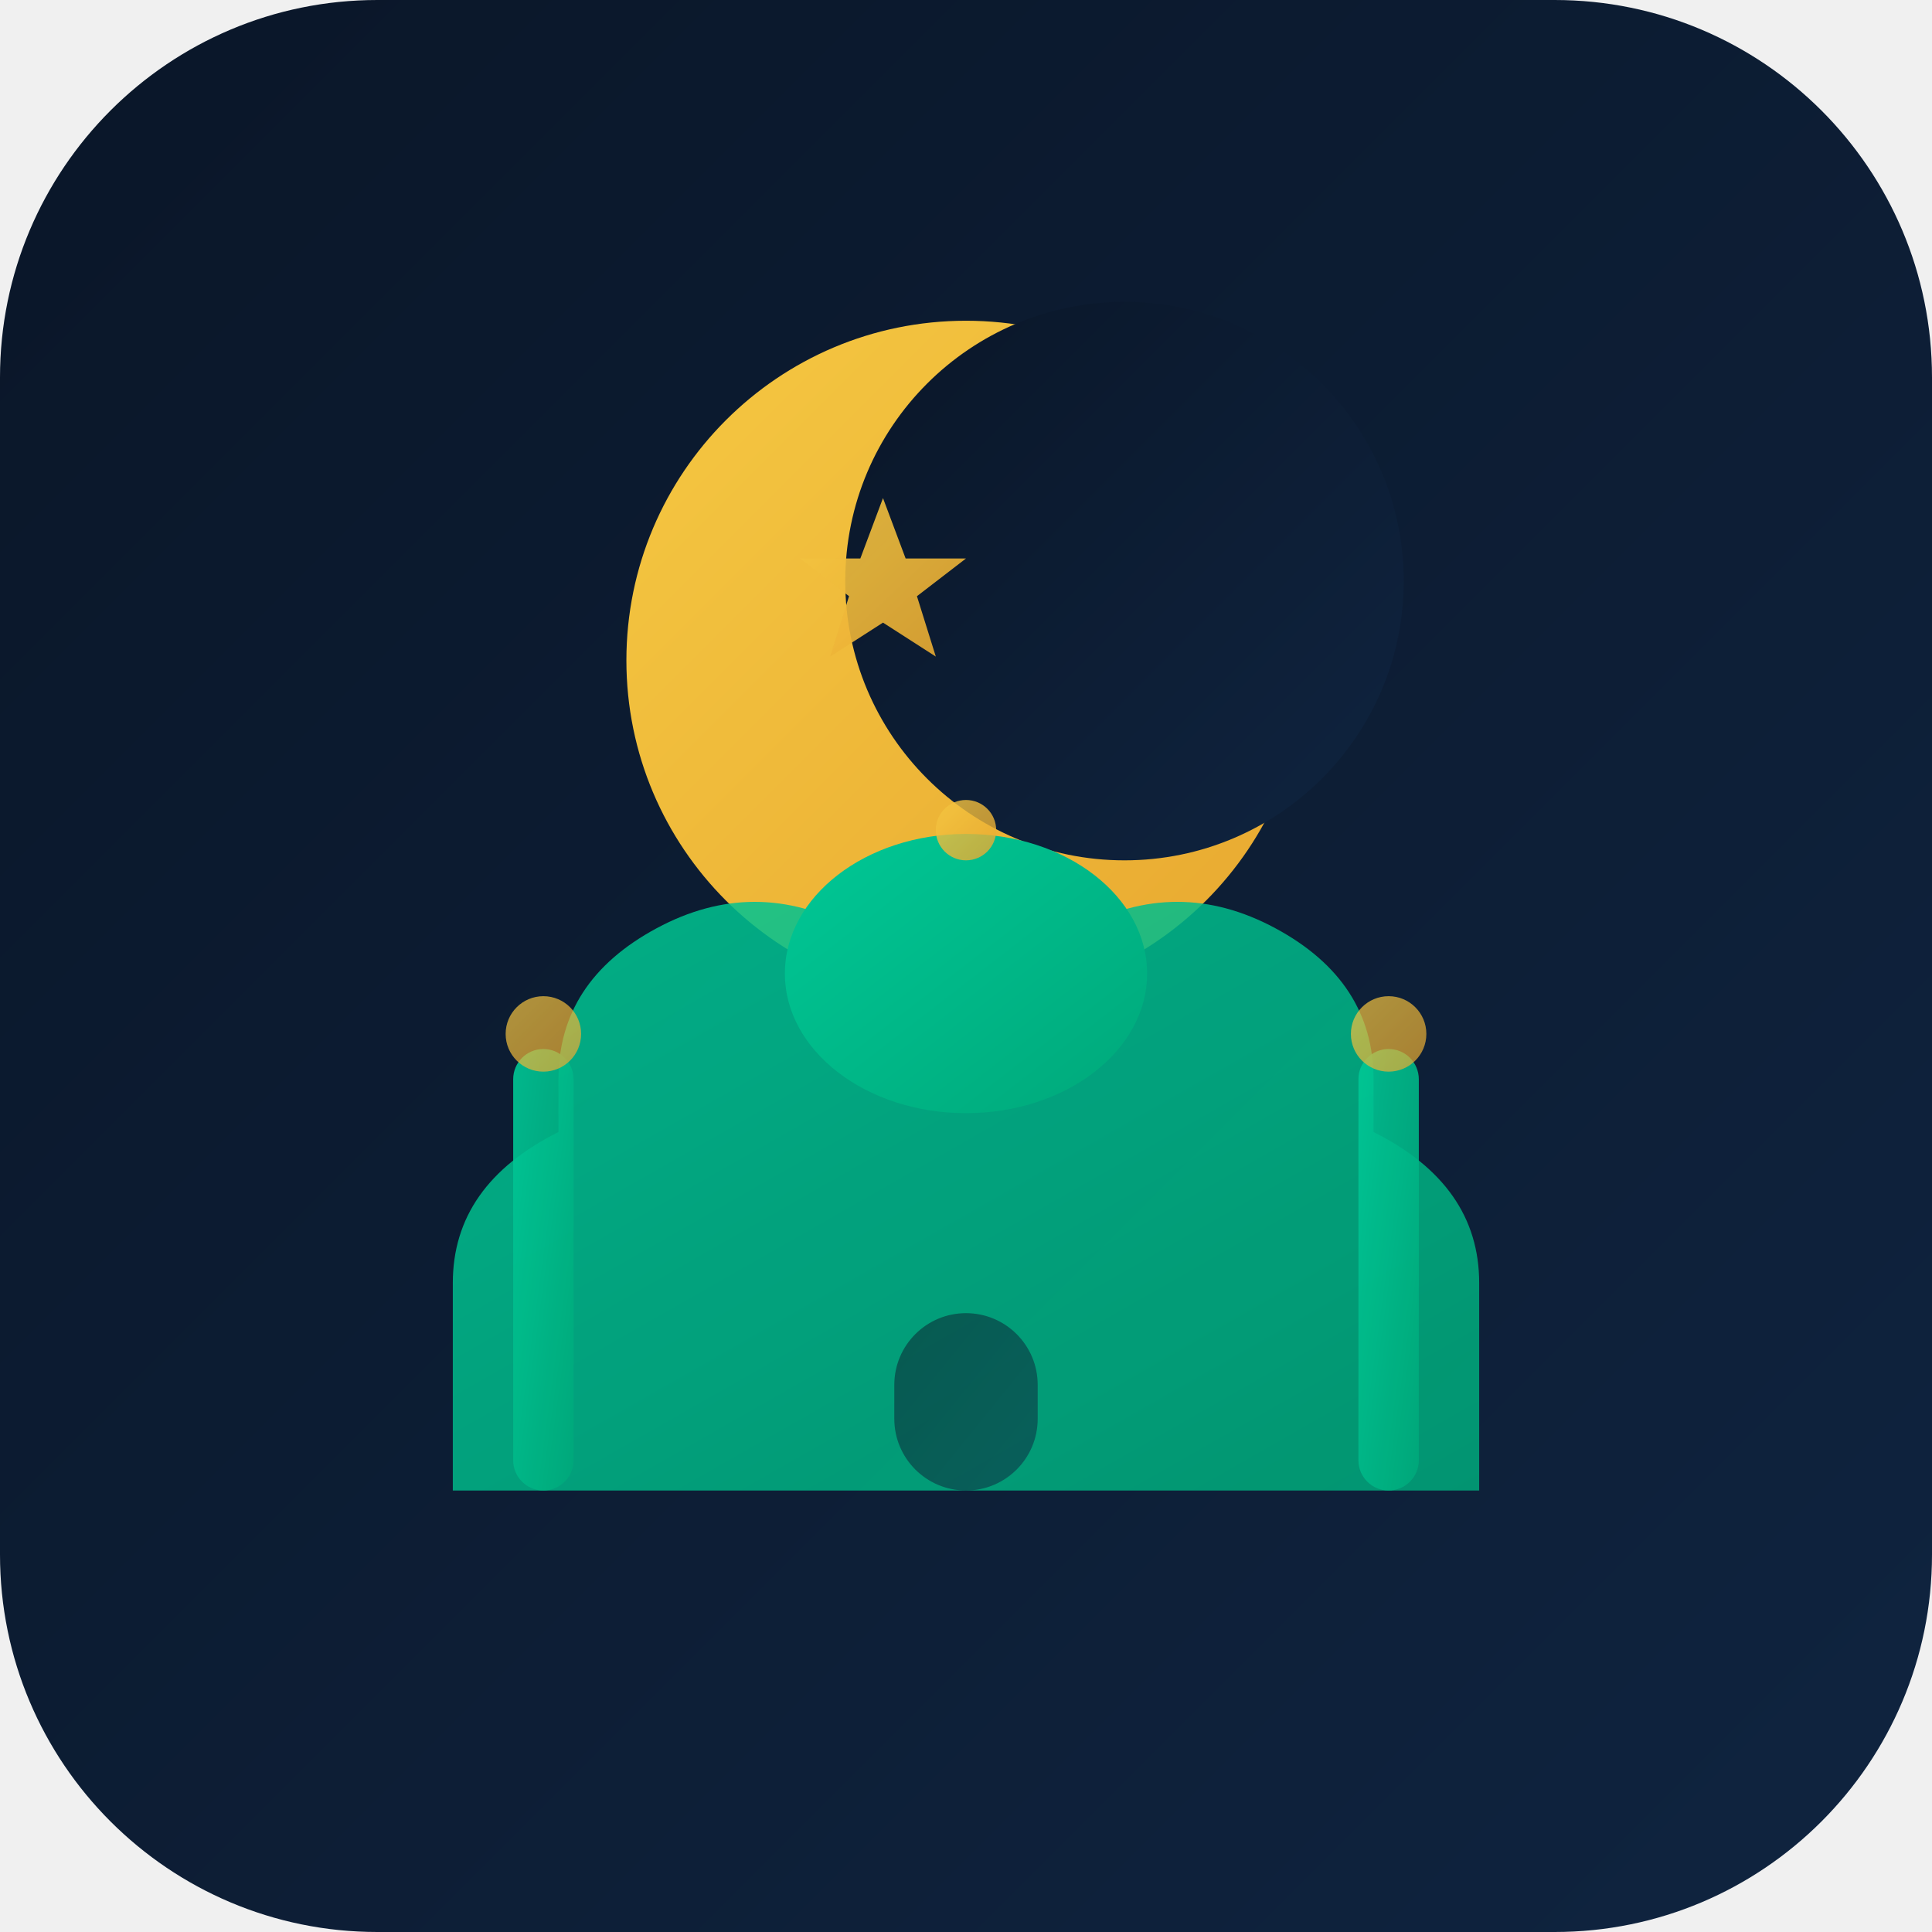
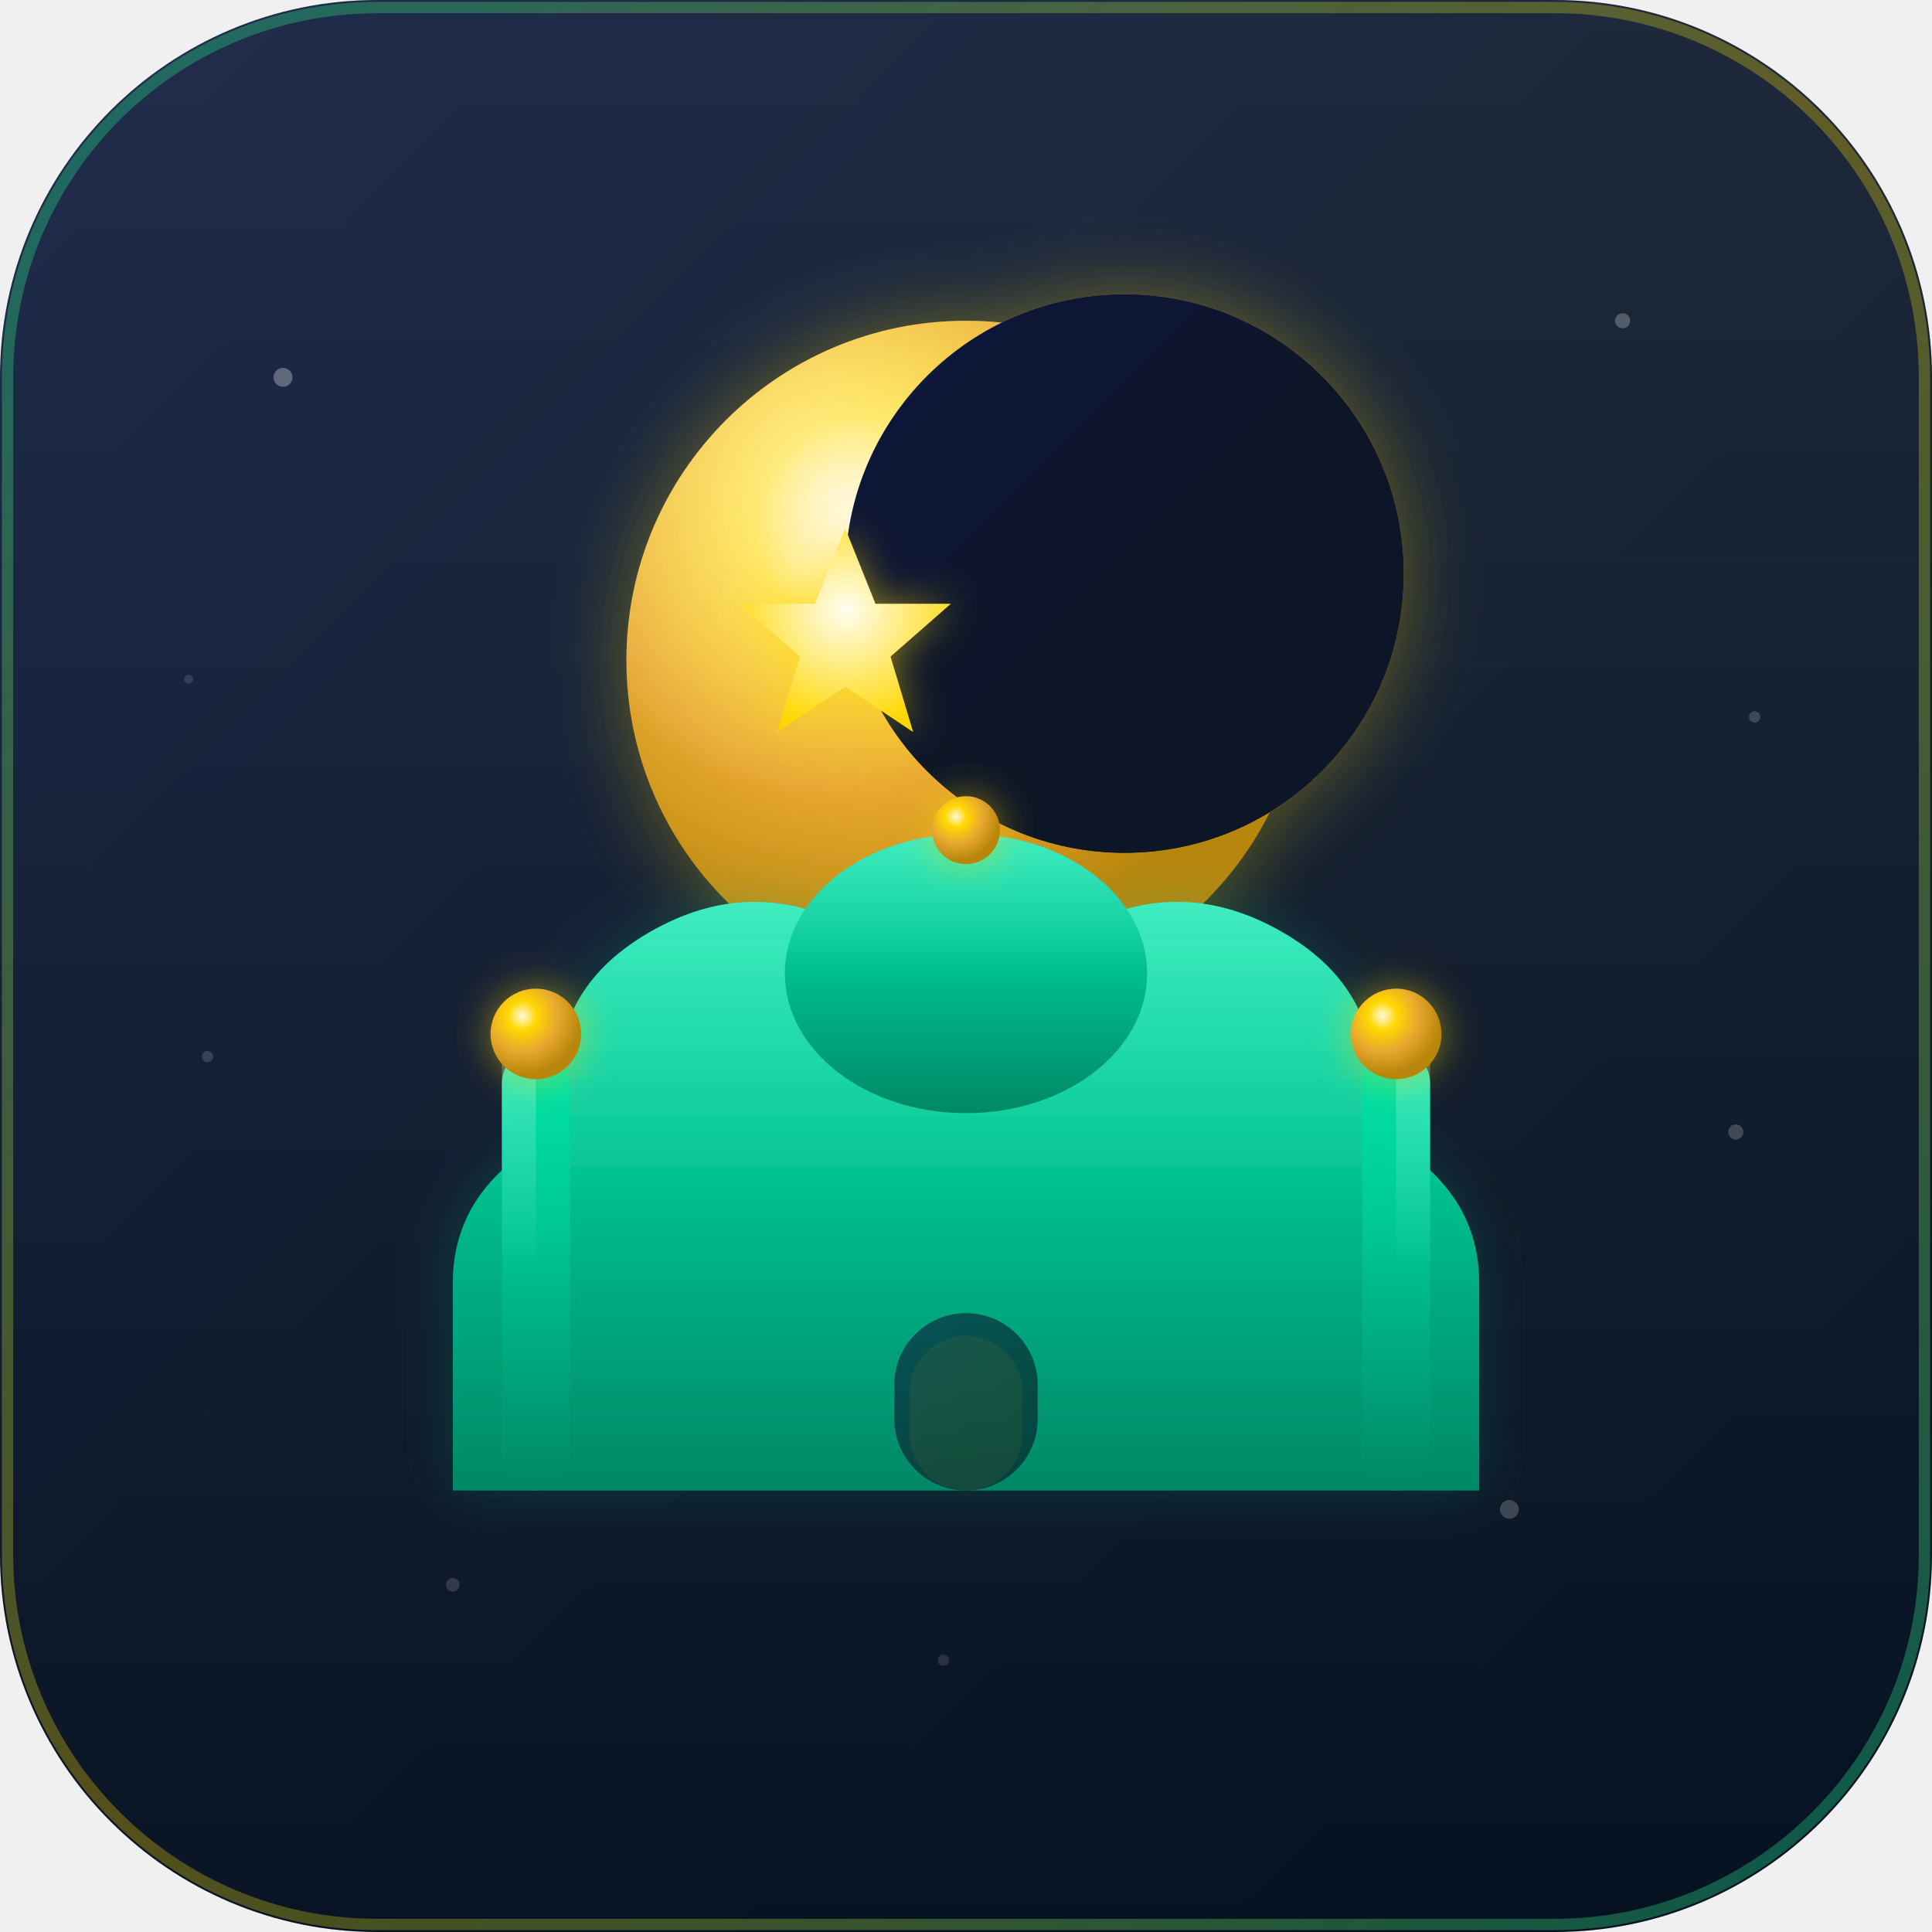
<svg xmlns="http://www.w3.org/2000/svg" width="512" height="512" viewBox="0 0 512 512">
  <defs>
-     <linearGradient id="bg" x1="0%" y1="0%" x2="100%" y2="100%">
-       <stop offset="0%" style="stop-color:#0a1628" />
-       <stop offset="100%" style="stop-color:#0f2440" />
+     <linearGradient id="bg512" x1="0%" y1="0%" x2="100%" y2="100%">
+       <stop offset="0%" stop-color="#0d1b3e" />
+       <stop offset="50%" stop-color="#0a1628" />
+       <stop offset="100%" stop-color="#061224" />
    </linearGradient>
-     <linearGradient id="moon" x1="0%" y1="0%" x2="100%" y2="100%">
-       <stop offset="0%" style="stop-color:#f5c842" />
-       <stop offset="100%" style="stop-color:#e8a830" />
+     <radialGradient id="moonGrad512" cx="35%" cy="30%" r="65%">
+       <stop offset="0%" stop-color="#fff8dc" />
+       <stop offset="25%" stop-color="#ffd700" />
+       <stop offset="60%" stop-color="#e8a830" />
+       <stop offset="100%" stop-color="#b8860b" />
+     </radialGradient>
+     <radialGradient id="moonShine512" cx="30%" cy="25%" r="45%">
+       <stop offset="0%" stop-color="rgba(255,255,255,0.6)" />
+       <stop offset="100%" stop-color="rgba(255,255,255,0)" />
+     </radialGradient>
+     <linearGradient id="mosqueGrad512" x1="0%" y1="0%" x2="0%" y2="100%">
+       <stop offset="0%" stop-color="#00e6aa" />
+       <stop offset="40%" stop-color="#00c896" />
+       <stop offset="100%" stop-color="#008866" />
    </linearGradient>
-     <linearGradient id="mosque" x1="0%" y1="0%" x2="100%" y2="100%">
-       <stop offset="0%" style="stop-color:#00c896" />
-       <stop offset="100%" style="stop-color:#00a87a" />
+     <linearGradient id="mosqueShine512" x1="0%" y1="0%" x2="0%" y2="100%">
+       <stop offset="0%" stop-color="rgba(255,255,255,0.25)" />
+       <stop offset="50%" stop-color="rgba(255,255,255,0)" />
+     </linearGradient>
+     <radialGradient id="starGrad512" cx="50%" cy="40%" r="60%">
+       <stop offset="0%" stop-color="#fffef0" />
+       <stop offset="100%" stop-color="#ffd700" />
+     </radialGradient>
+     <filter id="moonGlow512" x="-30%" y="-30%" width="160%" height="160%">
+       <feGaussianBlur stdDeviation="10" result="blur" />
+       <feFlood flood-color="#ffd700" flood-opacity="0.35" />
+       <feComposite in2="blur" operator="in" />
+       <feMerge>
+         <feMergeNode />
+         <feMergeNode in="SourceGraphic" />
+       </feMerge>
+     </filter>
+     <filter id="starGlow512" x="-50%" y="-50%" width="200%" height="200%">
+       <feGaussianBlur stdDeviation="5" result="blur" />
+       <feFlood flood-color="#ffd700" flood-opacity="0.5" />
+       <feComposite in2="blur" operator="in" />
+       <feMerge>
+         <feMergeNode />
+         <feMergeNode in="SourceGraphic" />
+       </feMerge>
+     </filter>
+     <filter id="mosqueGlow512" x="-10%" y="-10%" width="120%" height="120%">
+       <feGaussianBlur stdDeviation="8" result="blur" />
+       <feFlood flood-color="#00c896" flood-opacity="0.2" />
+       <feComposite in2="blur" operator="in" />
+       <feMerge>
+         <feMergeNode />
+         <feMergeNode in="SourceGraphic" />
+       </feMerge>
+     </filter>
+     <linearGradient id="glassOverlay512" x1="0%" y1="0%" x2="0%" y2="100%">
+       <stop offset="0%" stop-color="rgba(255,255,255,0.08)" />
+       <stop offset="100%" stop-color="rgba(0,0,0,0.1)" />
+     </linearGradient>
+     <linearGradient id="borderGlow512" x1="0%" y1="0%" x2="100%" y2="100%">
+       <stop offset="0%" stop-color="rgba(0,200,150,0.4)" />
+       <stop offset="50%" stop-color="rgba(255,215,0,0.3)" />
+       <stop offset="100%" stop-color="rgba(0,200,150,0.4)" />
    </linearGradient>
  </defs>
-   <rect width="512" height="512" rx="100" fill="url(#bg)" />
-   <circle cx="256" cy="175" r="90" fill="url(#moon)" />
-   <circle cx="298" cy="154" r="74" fill="url(#bg)" />
-   <polygon points="234,132 240,148 256,148 243,158 248,174 234,165 220,174 225,158 212,148 228,148" fill="url(#moon)" opacity="0.9" />
-   <path d="M120,395 L120,340 Q120,314 148,300 L148,286 Q148,260 174,246 Q200,232 226,246 L256,260 L286,246 Q312,232 338,246 Q364,260 364,286 L364,300 Q392,314 392,340 L392,395 Z" fill="url(#mosque)" opacity="0.85" />
-   <rect x="136" y="278" width="16" height="117" rx="8" fill="url(#mosque)" opacity="0.9" />
-   <circle cx="144" cy="274" r="10" fill="url(#moon)" opacity="0.7" />
-   <rect x="360" y="278" width="16" height="117" rx="8" fill="url(#mosque)" opacity="0.9" />
-   <circle cx="368" cy="274" r="10" fill="url(#moon)" opacity="0.7" />
-   <ellipse cx="256" cy="258" rx="48" ry="37" fill="url(#mosque)" />
-   <circle cx="256" cy="220" r="8" fill="url(#moon)" opacity="0.8" />
-   <rect x="237" y="348" width="38" height="47" rx="19" fill="url(#bg)" opacity="0.5" />
+   <rect width="512" height="512" rx="100" fill="url(#bg512)" />
+   <rect width="512" height="512" rx="100" fill="url(#glassOverlay512)" />
+   <rect x="2" y="2" width="508" height="508" rx="98" fill="none" stroke="url(#borderGlow512)" stroke-width="3" />
+   <circle cx="75" cy="100" r="2.5" fill="#fff" opacity="0.3" />
+   <circle cx="430" cy="85" r="2" fill="#fff" opacity="0.25" />
+   <circle cx="55" cy="280" r="1.5" fill="#fff" opacity="0.15" />
+   <circle cx="460" cy="300" r="2" fill="#fff" opacity="0.2" />
+   <circle cx="120" cy="420" r="1.8" fill="#fff" opacity="0.15" />
+   <circle cx="400" cy="400" r="2.5" fill="#fff" opacity="0.2" />
+   <circle cx="50" cy="180" r="1.2" fill="#fff" opacity="0.12" />
+   <circle cx="465" cy="190" r="1.5" fill="#fff" opacity="0.18" />
+   <circle cx="250" cy="440" r="1.5" fill="#fff" opacity="0.12" />
+   <g filter="url(#moonGlow512)">
+     <circle cx="256" cy="175" r="90" fill="url(#moonGrad512)" />
+     <circle cx="298" cy="152" r="74" fill="url(#bg512)" />
+     <circle cx="256" cy="175" r="90" fill="url(#moonShine512)" />
+     <circle cx="298" cy="152" r="74" fill="url(#bg512)" />
+   </g>
+   <polygon points="224,140 232,160 252,160 236,174 242,194 224,182 206,194 212,174 196,160 216,160" fill="url(#starGrad512)" filter="url(#starGlow512)" />
+   <g filter="url(#mosqueGlow512)">
+     <path d="M120,395 L120,340 Q120,314 148,300 L148,286 Q148,260 174,246 Q200,232 226,246 L256,260 L286,246 Q312,232 338,246 Q364,260 364,286 L364,300 Q392,314 392,340 L392,395 Z" fill="url(#mosqueGrad512)" />
+     <path d="M120,395 L120,340 Q120,314 148,300 L148,286 Q148,260 174,246 Q200,232 226,246 L256,260 L286,246 Q312,232 338,246 Q364,260 364,286 L364,300 Q392,314 392,340 L392,395 Z" fill="url(#mosqueShine512)" />
+   </g>
+   <ellipse cx="256" cy="258" rx="48" ry="37" fill="url(#mosqueGrad512)" />
+   <ellipse cx="256" cy="258" rx="48" ry="37" fill="url(#mosqueShine512)" />
+   <circle cx="256" cy="220" r="9" fill="url(#moonGrad512)" filter="url(#starGlow512)" />
+   <rect x="133" y="278" width="18" height="117" rx="9" fill="url(#mosqueGrad512)" />
+   <rect x="133" y="278" width="9" height="117" rx="4" fill="url(#mosqueShine512)" />
+   <circle cx="142" cy="274" r="12" fill="url(#moonGrad512)" filter="url(#starGlow512)" />
+   <rect x="361" y="278" width="18" height="117" rx="9" fill="url(#mosqueGrad512)" />
+   <rect x="370" y="278" width="9" height="117" rx="4" fill="url(#mosqueShine512)" />
+   <circle cx="370" cy="274" r="12" fill="url(#moonGrad512)" filter="url(#starGlow512)" />
+   <rect x="237" y="348" width="38" height="47" rx="19" fill="url(#bg512)" opacity="0.6" />
+   <rect x="241" y="354" width="30" height="41" rx="15" fill="rgba(255,215,0,0.06)" />
</svg>
